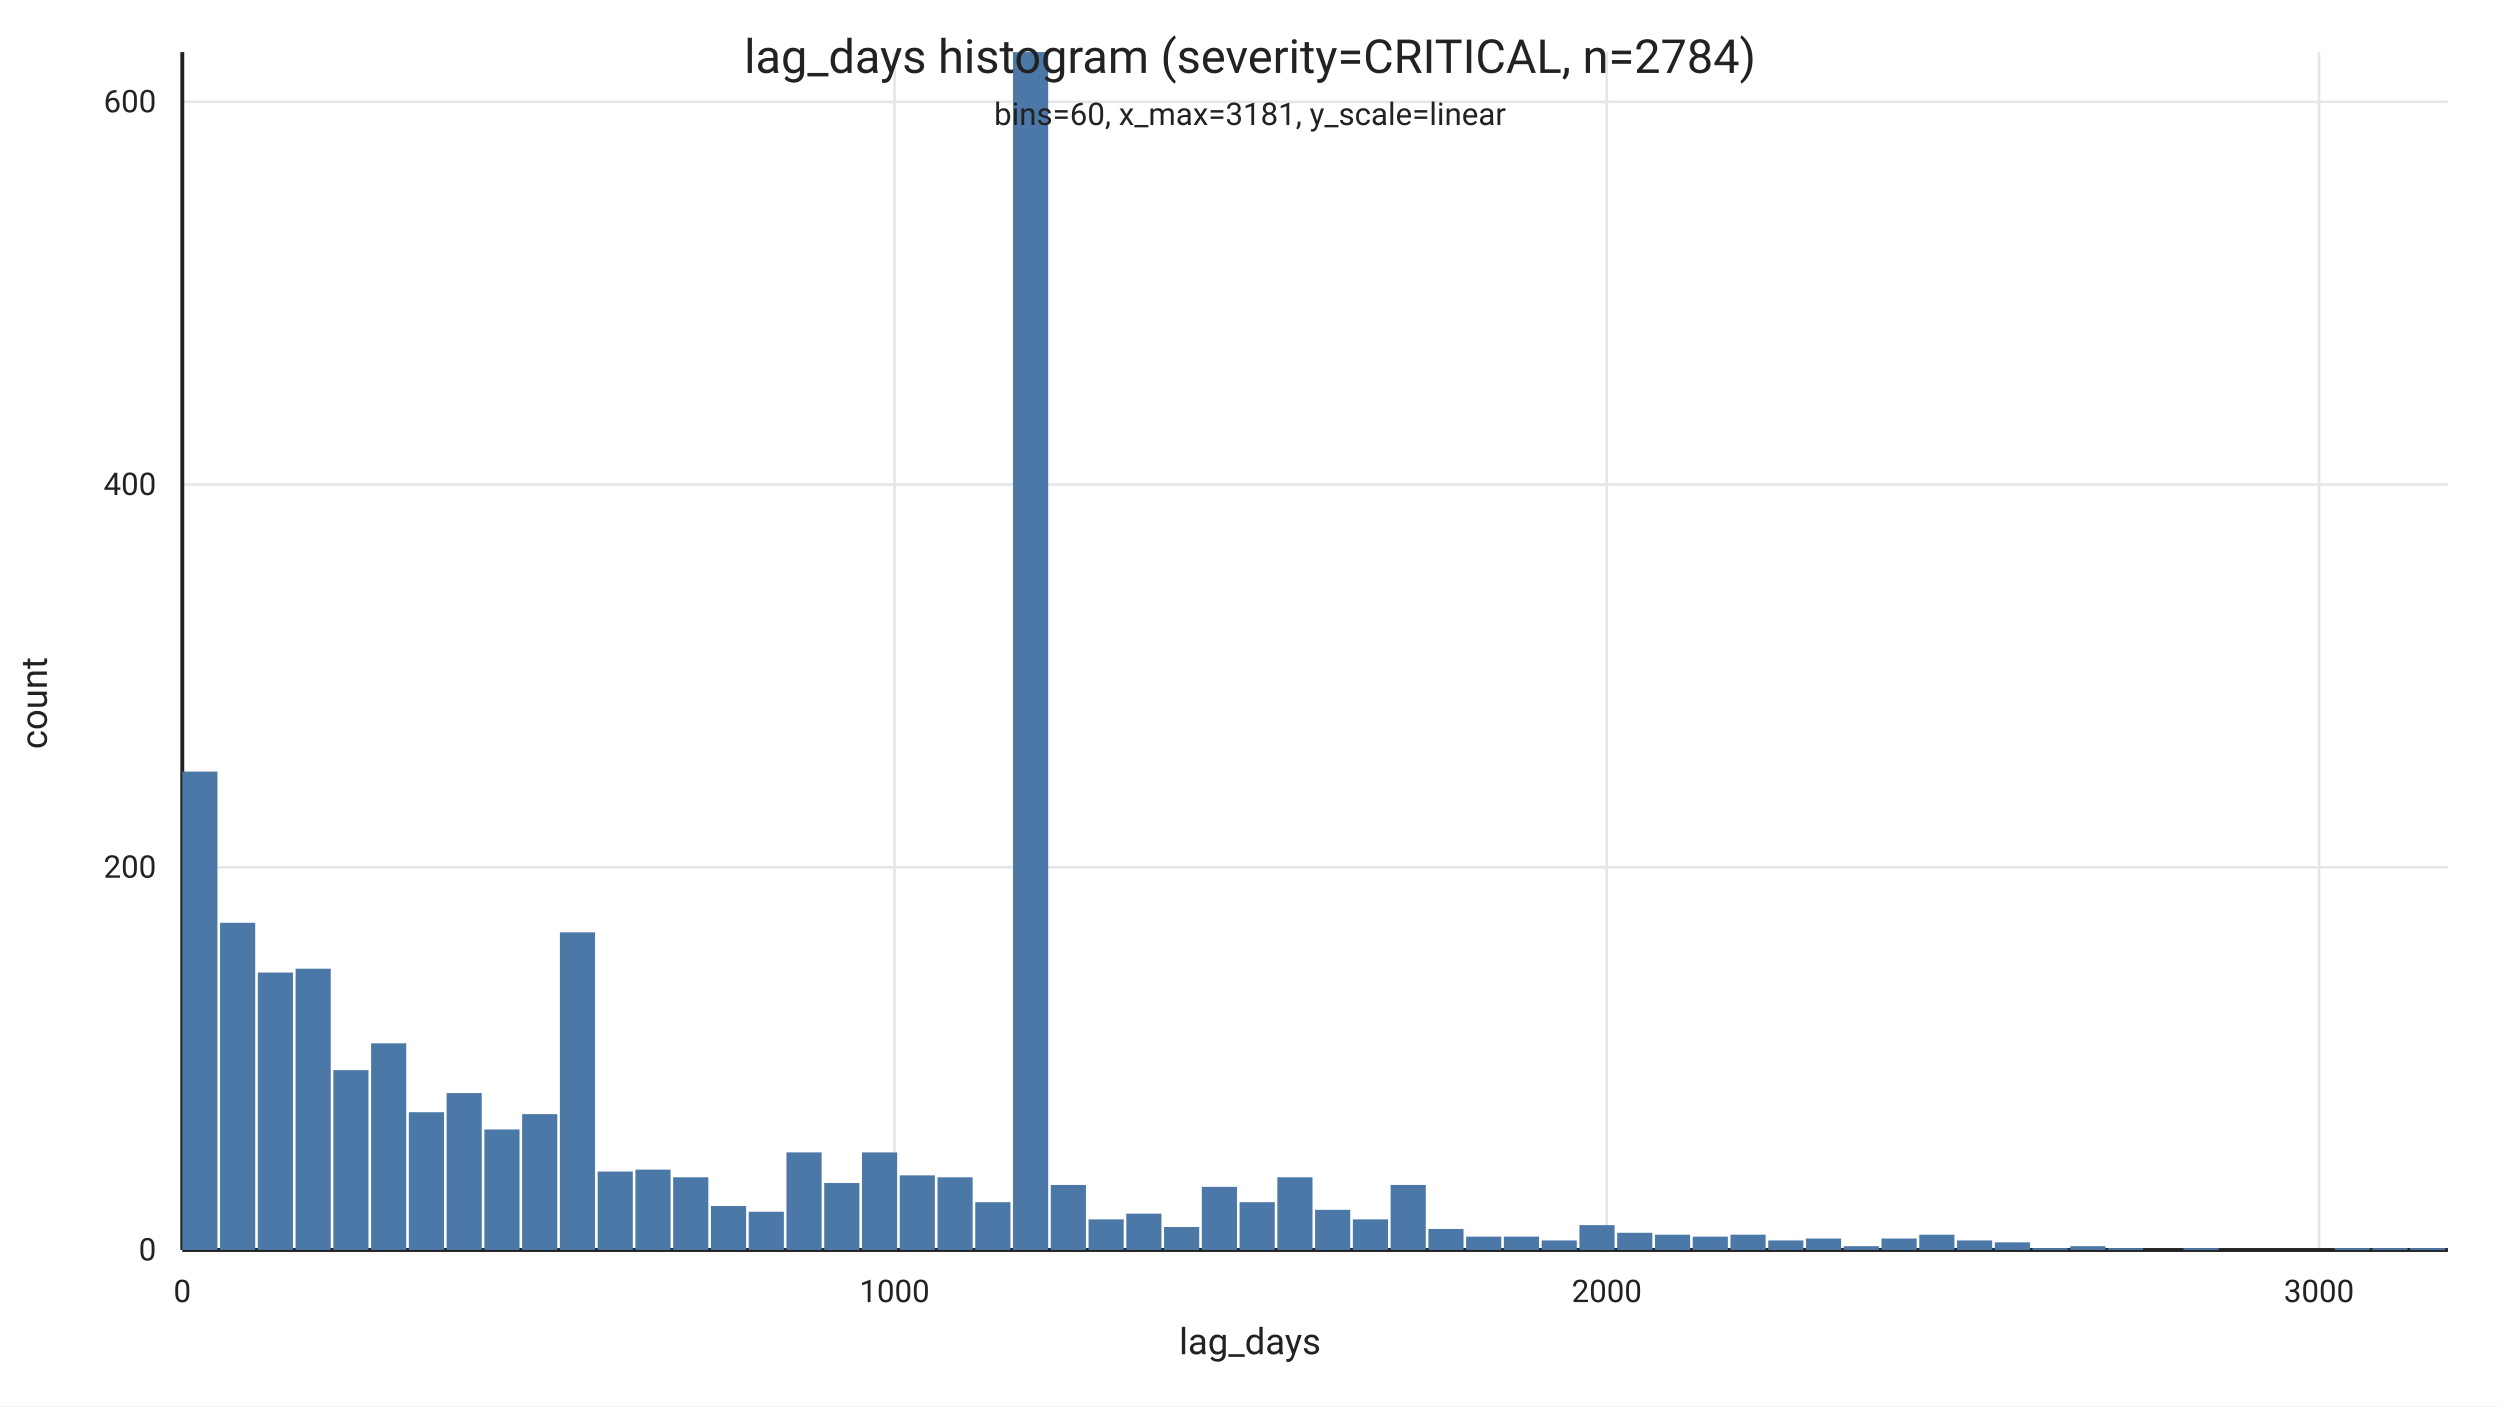
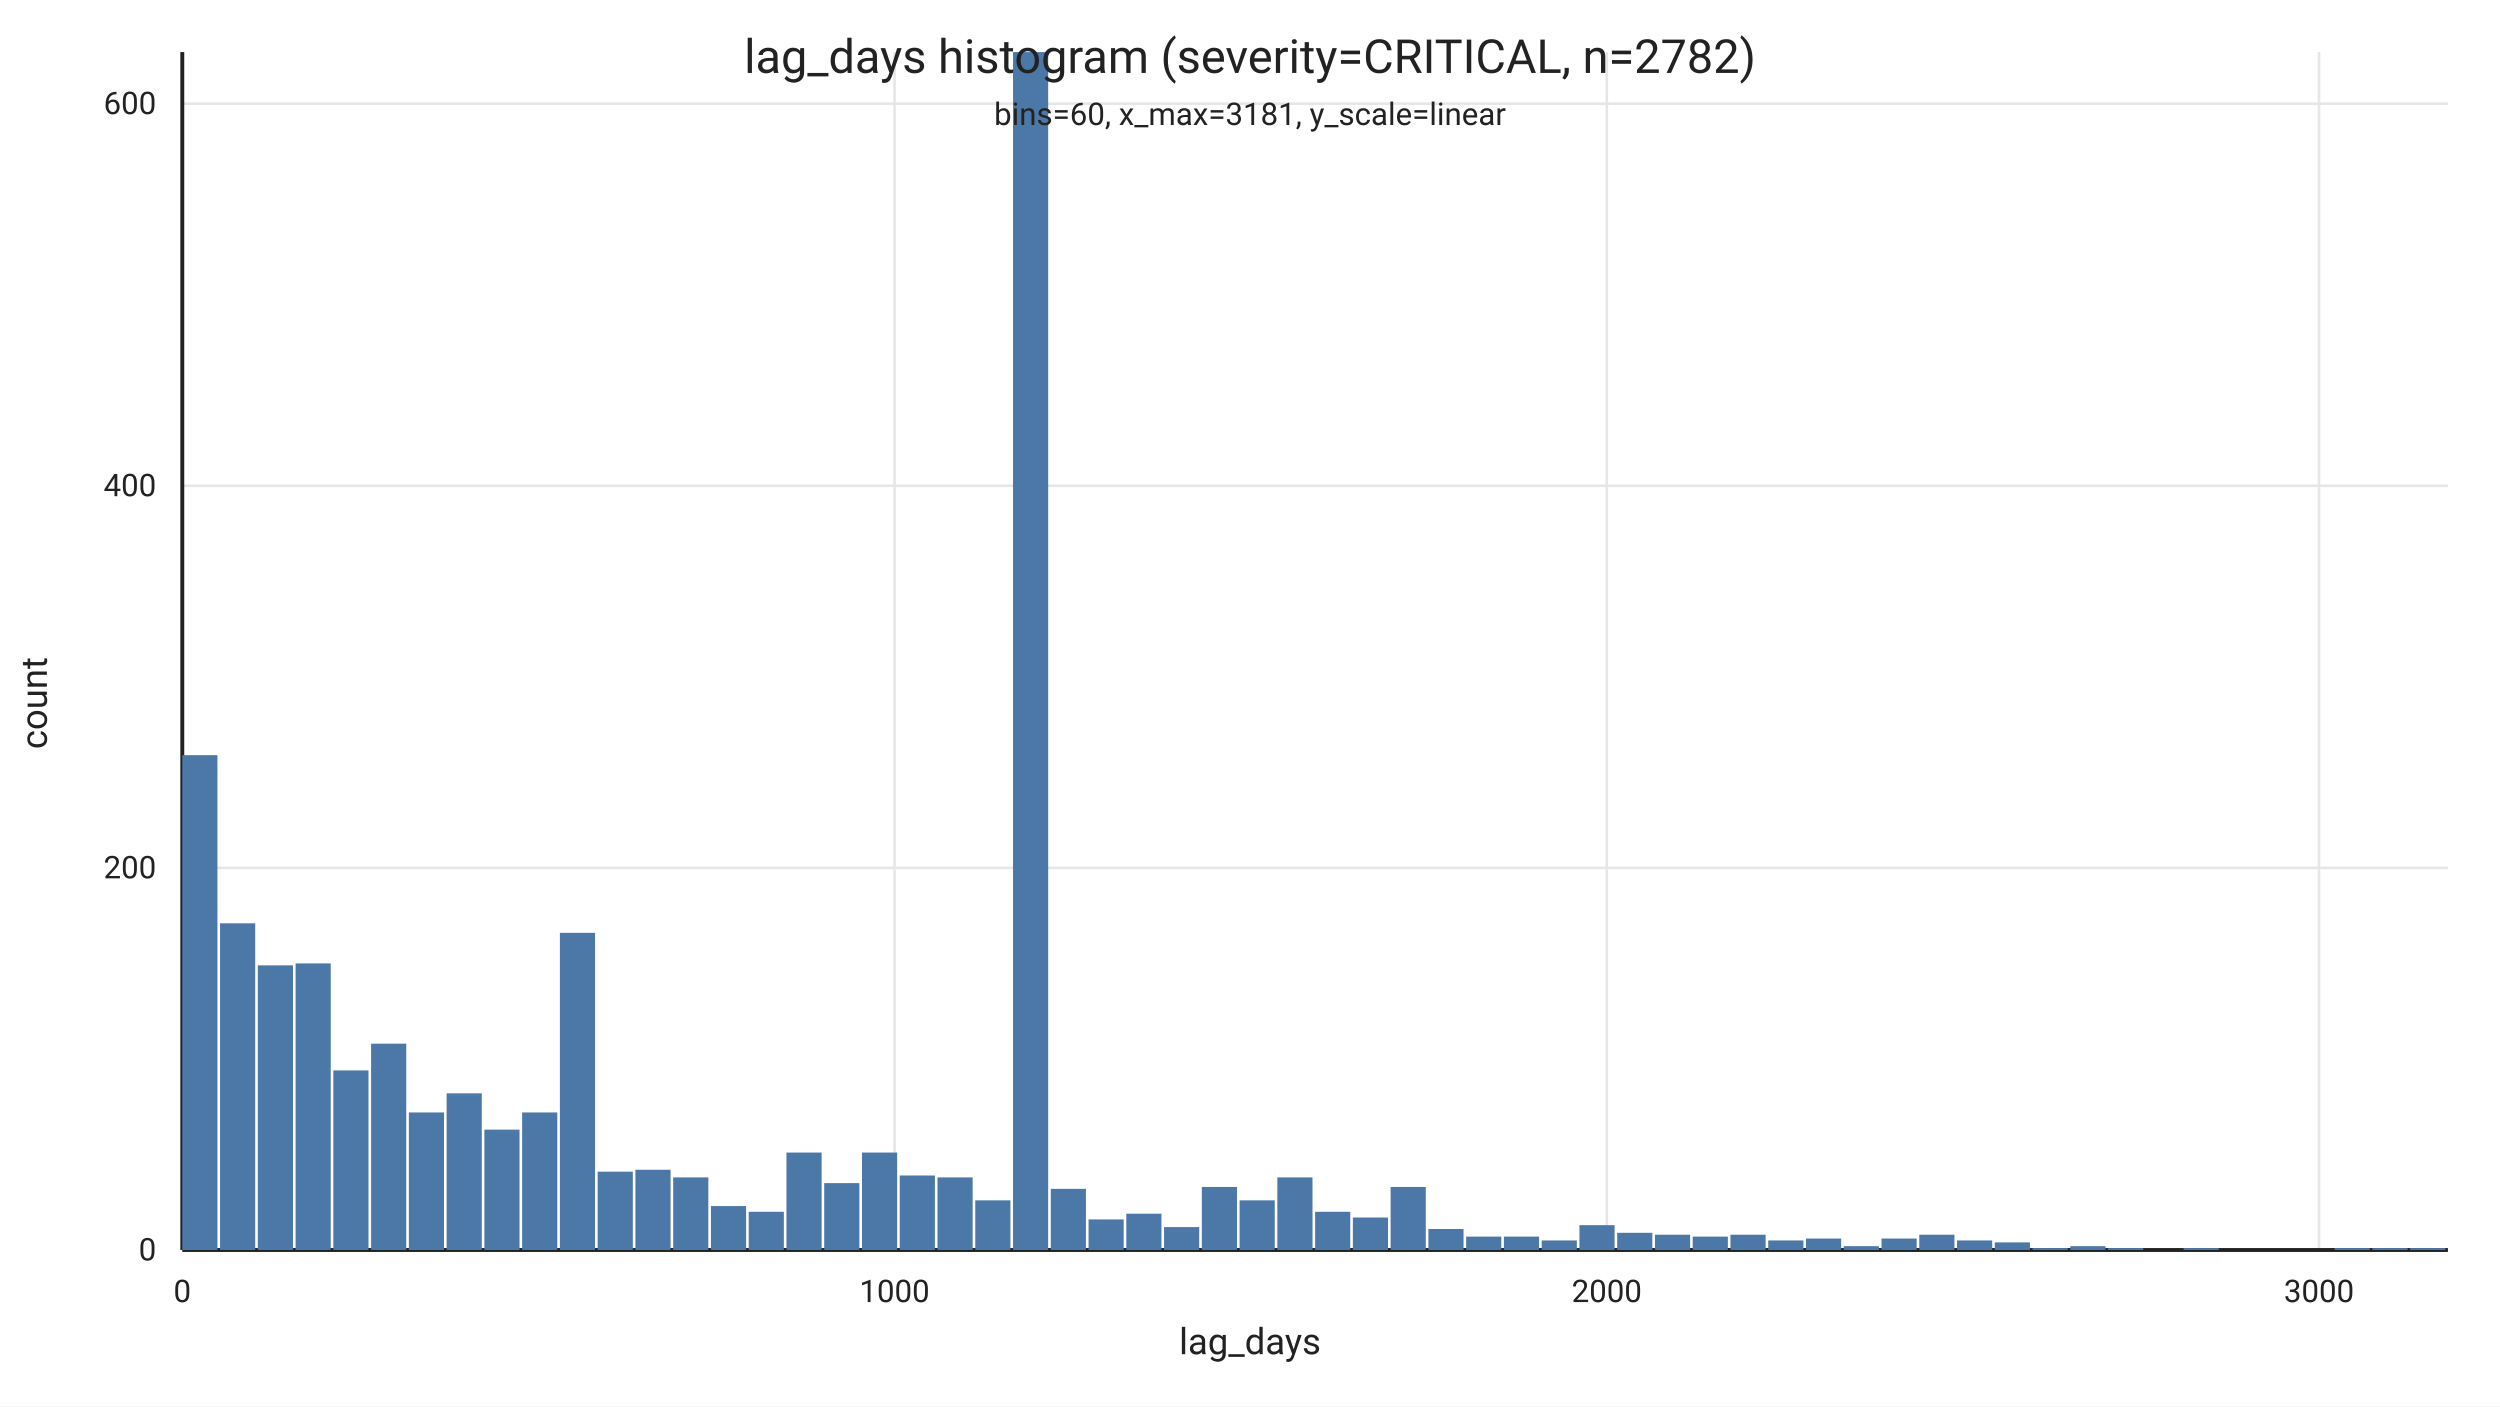
<svg xmlns="http://www.w3.org/2000/svg" width="960" height="540" viewBox="0 0 960 540">
  <rect x="0" y="0" width="960" height="540" fill="white" />
  <line x1="70" y1="480.00" x2="940" y2="480.00" stroke="#E6E6E6" stroke-width="1" />
  <text x="60" y="484.00" text-anchor="end" font-family="system-ui, -apple-system, Segoe UI, Roboto, Helvetica, Arial, sans-serif" font-size="12" fill="#222222">0</text>
-   <line x1="70" y1="333.04" x2="940" y2="333.04" stroke="#E6E6E6" stroke-width="1" />
-   <text x="60" y="337.04" text-anchor="end" font-family="system-ui, -apple-system, Segoe UI, Roboto, Helvetica, Arial, sans-serif" font-size="12" fill="#222222">200</text>
-   <line x1="70" y1="186.07" x2="940" y2="186.07" stroke="#E6E6E6" stroke-width="1" />
-   <text x="60" y="190.07" text-anchor="end" font-family="system-ui, -apple-system, Segoe UI, Roboto, Helvetica, Arial, sans-serif" font-size="12" fill="#222222">400</text>
-   <line x1="70" y1="39.11" x2="940" y2="39.11" stroke="#E6E6E6" stroke-width="1" />
-   <text x="60" y="43.11" text-anchor="end" font-family="system-ui, -apple-system, Segoe UI, Roboto, Helvetica, Arial, sans-serif" font-size="12" fill="#222222">600</text>
-   <line x1="70" y1="-107.86" x2="940" y2="-107.86" stroke="#E6E6E6" stroke-width="1" />
-   <text x="60" y="-103.86" text-anchor="end" font-family="system-ui, -apple-system, Segoe UI, Roboto, Helvetica, Arial, sans-serif" font-size="12" fill="#222222">800</text>
+   <line x1="70" y1="333.27" x2="940" y2="333.27" stroke="#E6E6E6" stroke-width="1" />
+   <text x="60" y="337.27" text-anchor="end" font-family="system-ui, -apple-system, Segoe UI, Roboto, Helvetica, Arial, sans-serif" font-size="12" fill="#222222">200</text>
+   <line x1="70" y1="186.54" x2="940" y2="186.54" stroke="#E6E6E6" stroke-width="1" />
+   <text x="60" y="190.54" text-anchor="end" font-family="system-ui, -apple-system, Segoe UI, Roboto, Helvetica, Arial, sans-serif" font-size="12" fill="#222222">400</text>
+   <line x1="70" y1="39.81" x2="940" y2="39.81" stroke="#E6E6E6" stroke-width="1" />
+   <text x="60" y="43.81" text-anchor="end" font-family="system-ui, -apple-system, Segoe UI, Roboto, Helvetica, Arial, sans-serif" font-size="12" fill="#222222">600</text>
+   <line x1="70" y1="-106.92" x2="940" y2="-106.92" stroke="#E6E6E6" stroke-width="1" />
+   <text x="60" y="-102.92" text-anchor="end" font-family="system-ui, -apple-system, Segoe UI, Roboto, Helvetica, Arial, sans-serif" font-size="12" fill="#222222">800</text>
  <line x1="70.00" y1="20" x2="70.00" y2="480" stroke="#E6E6E6" stroke-width="1" />
  <text x="70.00" y="500" text-anchor="middle" font-family="system-ui, -apple-system, Segoe UI, Roboto, Helvetica, Arial, sans-serif" font-size="12" fill="#222222">0</text>
  <line x1="343.50" y1="20" x2="343.50" y2="480" stroke="#E6E6E6" stroke-width="1" />
  <text x="343.50" y="500" text-anchor="middle" font-family="system-ui, -apple-system, Segoe UI, Roboto, Helvetica, Arial, sans-serif" font-size="12" fill="#222222">1000</text>
  <line x1="617.00" y1="20" x2="617.00" y2="480" stroke="#E6E6E6" stroke-width="1" />
  <text x="617.00" y="500" text-anchor="middle" font-family="system-ui, -apple-system, Segoe UI, Roboto, Helvetica, Arial, sans-serif" font-size="12" fill="#222222">2000</text>
  <line x1="890.50" y1="20" x2="890.50" y2="480" stroke="#E6E6E6" stroke-width="1" />
  <text x="890.50" y="500" text-anchor="middle" font-family="system-ui, -apple-system, Segoe UI, Roboto, Helvetica, Arial, sans-serif" font-size="12" fill="#222222">3000</text>
  <line x1="1164.00" y1="20" x2="1164.00" y2="480" stroke="#E6E6E6" stroke-width="1" />
  <text x="1164.00" y="500" text-anchor="middle" font-family="system-ui, -apple-system, Segoe UI, Roboto, Helvetica, Arial, sans-serif" font-size="12" fill="#222222">4000</text>
  <line x1="70" y1="480" x2="940" y2="480" stroke="#222222" stroke-width="1.5" />
  <line x1="70" y1="20" x2="70" y2="480" stroke="#222222" stroke-width="1.5" />
-   <rect x="70.00" y="296.29" width="13.50" height="183.71" fill="#4C78A8" />
-   <rect x="84.50" y="354.35" width="13.50" height="125.65" fill="#4C78A8" />
-   <rect x="99.00" y="373.45" width="13.50" height="106.55" fill="#4C78A8" />
-   <rect x="113.50" y="371.98" width="13.50" height="108.02" fill="#4C78A8" />
-   <rect x="128.00" y="410.93" width="13.50" height="69.07" fill="#4C78A8" />
-   <rect x="142.50" y="400.64" width="13.50" height="79.36" fill="#4C78A8" />
-   <rect x="157.00" y="427.09" width="13.50" height="52.91" fill="#4C78A8" />
-   <rect x="171.50" y="419.74" width="13.50" height="60.26" fill="#4C78A8" />
-   <rect x="186.00" y="433.71" width="13.50" height="46.29" fill="#4C78A8" />
-   <rect x="200.50" y="427.83" width="13.50" height="52.17" fill="#4C78A8" />
-   <rect x="215.00" y="358.02" width="13.50" height="121.98" fill="#4C78A8" />
-   <rect x="229.50" y="449.87" width="13.50" height="30.13" fill="#4C78A8" />
-   <rect x="244.00" y="449.14" width="13.50" height="30.86" fill="#4C78A8" />
-   <rect x="258.50" y="452.08" width="13.50" height="27.92" fill="#4C78A8" />
-   <rect x="273.00" y="463.10" width="13.50" height="16.90" fill="#4C78A8" />
-   <rect x="287.50" y="465.30" width="13.50" height="14.70" fill="#4C78A8" />
-   <rect x="302.00" y="442.52" width="13.50" height="37.48" fill="#4C78A8" />
-   <rect x="316.50" y="454.28" width="13.50" height="25.72" fill="#4C78A8" />
-   <rect x="331.00" y="442.52" width="13.50" height="37.48" fill="#4C78A8" />
-   <rect x="345.50" y="451.34" width="13.50" height="28.66" fill="#4C78A8" />
-   <rect x="360.00" y="452.08" width="13.50" height="27.92" fill="#4C78A8" />
-   <rect x="374.50" y="461.63" width="13.50" height="18.37" fill="#4C78A8" />
+   <rect x="70.00" y="289.98" width="13.50" height="190.02" fill="#4C78A8" />
+   <rect x="84.50" y="354.55" width="13.50" height="125.45" fill="#4C78A8" />
+   <rect x="99.00" y="370.69" width="13.50" height="109.31" fill="#4C78A8" />
+   <rect x="113.50" y="369.95" width="13.50" height="110.05" fill="#4C78A8" />
+   <rect x="128.00" y="411.04" width="13.50" height="68.96" fill="#4C78A8" />
+   <rect x="142.50" y="400.77" width="13.50" height="79.23" fill="#4C78A8" />
+   <rect x="157.00" y="427.18" width="13.50" height="52.82" fill="#4C78A8" />
+   <rect x="171.50" y="419.84" width="13.50" height="60.16" fill="#4C78A8" />
+   <rect x="186.00" y="433.78" width="13.50" height="46.22" fill="#4C78A8" />
+   <rect x="200.50" y="427.18" width="13.50" height="52.82" fill="#4C78A8" />
+   <rect x="215.00" y="358.21" width="13.50" height="121.79" fill="#4C78A8" />
+   <rect x="229.50" y="449.92" width="13.50" height="30.08" fill="#4C78A8" />
+   <rect x="244.00" y="449.19" width="13.50" height="30.81" fill="#4C78A8" />
+   <rect x="258.50" y="452.12" width="13.50" height="27.88" fill="#4C78A8" />
+   <rect x="273.00" y="463.13" width="13.50" height="16.87" fill="#4C78A8" />
+   <rect x="287.50" y="465.33" width="13.50" height="14.67" fill="#4C78A8" />
+   <rect x="302.00" y="442.58" width="13.50" height="37.42" fill="#4C78A8" />
+   <rect x="316.50" y="454.32" width="13.50" height="25.68" fill="#4C78A8" />
+   <rect x="331.00" y="442.58" width="13.50" height="37.42" fill="#4C78A8" />
+   <rect x="345.50" y="451.39" width="13.50" height="28.61" fill="#4C78A8" />
+   <rect x="360.00" y="452.12" width="13.50" height="27.88" fill="#4C78A8" />
+   <rect x="374.50" y="460.93" width="13.50" height="19.07" fill="#4C78A8" />
  <rect x="389.00" y="20.00" width="13.50" height="460.00" fill="#4C78A8" />
-   <rect x="403.50" y="455.02" width="13.50" height="24.98" fill="#4C78A8" />
-   <rect x="418.00" y="468.24" width="13.50" height="11.76" fill="#4C78A8" />
-   <rect x="432.50" y="466.04" width="13.50" height="13.96" fill="#4C78A8" />
-   <rect x="447.00" y="471.18" width="13.50" height="8.82" fill="#4C78A8" />
-   <rect x="461.50" y="455.75" width="13.50" height="24.25" fill="#4C78A8" />
-   <rect x="476.00" y="461.63" width="13.50" height="18.37" fill="#4C78A8" />
-   <rect x="490.50" y="452.08" width="13.50" height="27.92" fill="#4C78A8" />
-   <rect x="505.00" y="464.57" width="13.50" height="15.43" fill="#4C78A8" />
-   <rect x="519.50" y="468.24" width="13.50" height="11.76" fill="#4C78A8" />
-   <rect x="534.00" y="455.02" width="13.50" height="24.98" fill="#4C78A8" />
-   <rect x="548.50" y="471.92" width="13.50" height="8.08" fill="#4C78A8" />
+   <rect x="403.50" y="456.52" width="13.50" height="23.48" fill="#4C78A8" />
+   <rect x="418.00" y="468.26" width="13.50" height="11.74" fill="#4C78A8" />
+   <rect x="432.50" y="466.06" width="13.50" height="13.94" fill="#4C78A8" />
+   <rect x="447.00" y="471.20" width="13.50" height="8.80" fill="#4C78A8" />
+   <rect x="461.50" y="455.79" width="13.50" height="24.21" fill="#4C78A8" />
+   <rect x="476.00" y="460.93" width="13.50" height="19.07" fill="#4C78A8" />
+   <rect x="490.50" y="452.12" width="13.50" height="27.88" fill="#4C78A8" />
+   <rect x="505.00" y="465.33" width="13.50" height="14.67" fill="#4C78A8" />
+   <rect x="519.50" y="467.53" width="13.50" height="12.47" fill="#4C78A8" />
+   <rect x="534.00" y="455.79" width="13.50" height="24.21" fill="#4C78A8" />
+   <rect x="548.50" y="471.93" width="13.50" height="8.07" fill="#4C78A8" />
  <rect x="563.00" y="474.86" width="13.50" height="5.14" fill="#4C78A8" />
  <rect x="577.50" y="474.86" width="13.50" height="5.14" fill="#4C78A8" />
  <rect x="592.00" y="476.33" width="13.50" height="3.67" fill="#4C78A8" />
-   <rect x="606.50" y="470.45" width="13.50" height="9.55" fill="#4C78A8" />
-   <rect x="621.00" y="473.39" width="13.50" height="6.61" fill="#4C78A8" />
-   <rect x="635.50" y="474.12" width="13.50" height="5.88" fill="#4C78A8" />
+   <rect x="606.50" y="470.46" width="13.50" height="9.54" fill="#4C78A8" />
+   <rect x="621.00" y="473.40" width="13.50" height="6.60" fill="#4C78A8" />
+   <rect x="635.50" y="474.13" width="13.50" height="5.87" fill="#4C78A8" />
  <rect x="650.00" y="474.86" width="13.50" height="5.14" fill="#4C78A8" />
-   <rect x="664.50" y="474.12" width="13.50" height="5.88" fill="#4C78A8" />
+   <rect x="664.50" y="474.13" width="13.50" height="5.87" fill="#4C78A8" />
  <rect x="679.00" y="476.33" width="13.50" height="3.67" fill="#4C78A8" />
-   <rect x="693.50" y="475.59" width="13.50" height="4.41" fill="#4C78A8" />
+   <rect x="693.50" y="475.60" width="13.50" height="4.40" fill="#4C78A8" />
  <rect x="708.00" y="478.53" width="13.50" height="1.47" fill="#4C78A8" />
-   <rect x="722.50" y="475.59" width="13.50" height="4.41" fill="#4C78A8" />
-   <rect x="737.00" y="474.12" width="13.50" height="5.88" fill="#4C78A8" />
+   <rect x="722.50" y="475.60" width="13.50" height="4.40" fill="#4C78A8" />
+   <rect x="737.00" y="474.13" width="13.50" height="5.87" fill="#4C78A8" />
  <rect x="751.50" y="476.33" width="13.50" height="3.67" fill="#4C78A8" />
-   <rect x="766.00" y="477.06" width="13.50" height="2.94" fill="#4C78A8" />
+   <rect x="766.00" y="477.07" width="13.50" height="2.93" fill="#4C78A8" />
  <rect x="780.50" y="479.27" width="13.50" height="0.73" fill="#4C78A8" />
  <rect x="795.00" y="478.53" width="13.50" height="1.47" fill="#4C78A8" />
  <rect x="809.50" y="479.27" width="13.50" height="0.73" fill="#4C78A8" />
  <rect x="824.00" y="480.00" width="13.50" height="0.00" fill="#4C78A8" />
  <rect x="838.50" y="479.27" width="13.50" height="0.73" fill="#4C78A8" />
  <rect x="853.00" y="480.00" width="13.50" height="0.00" fill="#4C78A8" />
  <rect x="867.50" y="480.00" width="13.50" height="0.00" fill="#4C78A8" />
  <rect x="882.00" y="480.00" width="13.50" height="0.00" fill="#4C78A8" />
  <rect x="896.50" y="479.27" width="13.50" height="0.73" fill="#4C78A8" />
  <rect x="911.00" y="479.27" width="13.50" height="0.73" fill="#4C78A8" />
  <rect x="925.50" y="479.27" width="13.50" height="0.73" fill="#4C78A8" />
-   <text x="480.00" y="28" text-anchor="middle" font-family="system-ui, -apple-system, Segoe UI, Roboto, Helvetica, Arial, sans-serif" font-size="18" fill="#222222">lag_days histogram (severity=CRITICAL, n=2784)</text>
+   <text x="480.00" y="28" text-anchor="middle" font-family="system-ui, -apple-system, Segoe UI, Roboto, Helvetica, Arial, sans-serif" font-size="18" fill="#222222">lag_days histogram (severity=CRITICAL, n=2782)</text>
  <text x="480.00" y="48" text-anchor="middle" font-family="system-ui, -apple-system, Segoe UI, Roboto, Helvetica, Arial, sans-serif" font-size="12" fill="#222222">bins=60, x_max=3181, y_scale=linear</text>
  <text x="480.00" y="520" text-anchor="middle" font-family="system-ui, -apple-system, Segoe UI, Roboto, Helvetica, Arial, sans-serif" font-size="14" fill="#222222">lag_days</text>
  <text x="18" y="270.00" text-anchor="middle" font-family="system-ui, -apple-system, Segoe UI, Roboto, Helvetica, Arial, sans-serif" font-size="14" fill="#222222" transform="rotate(-90 18 270.00)">count</text>
</svg>
